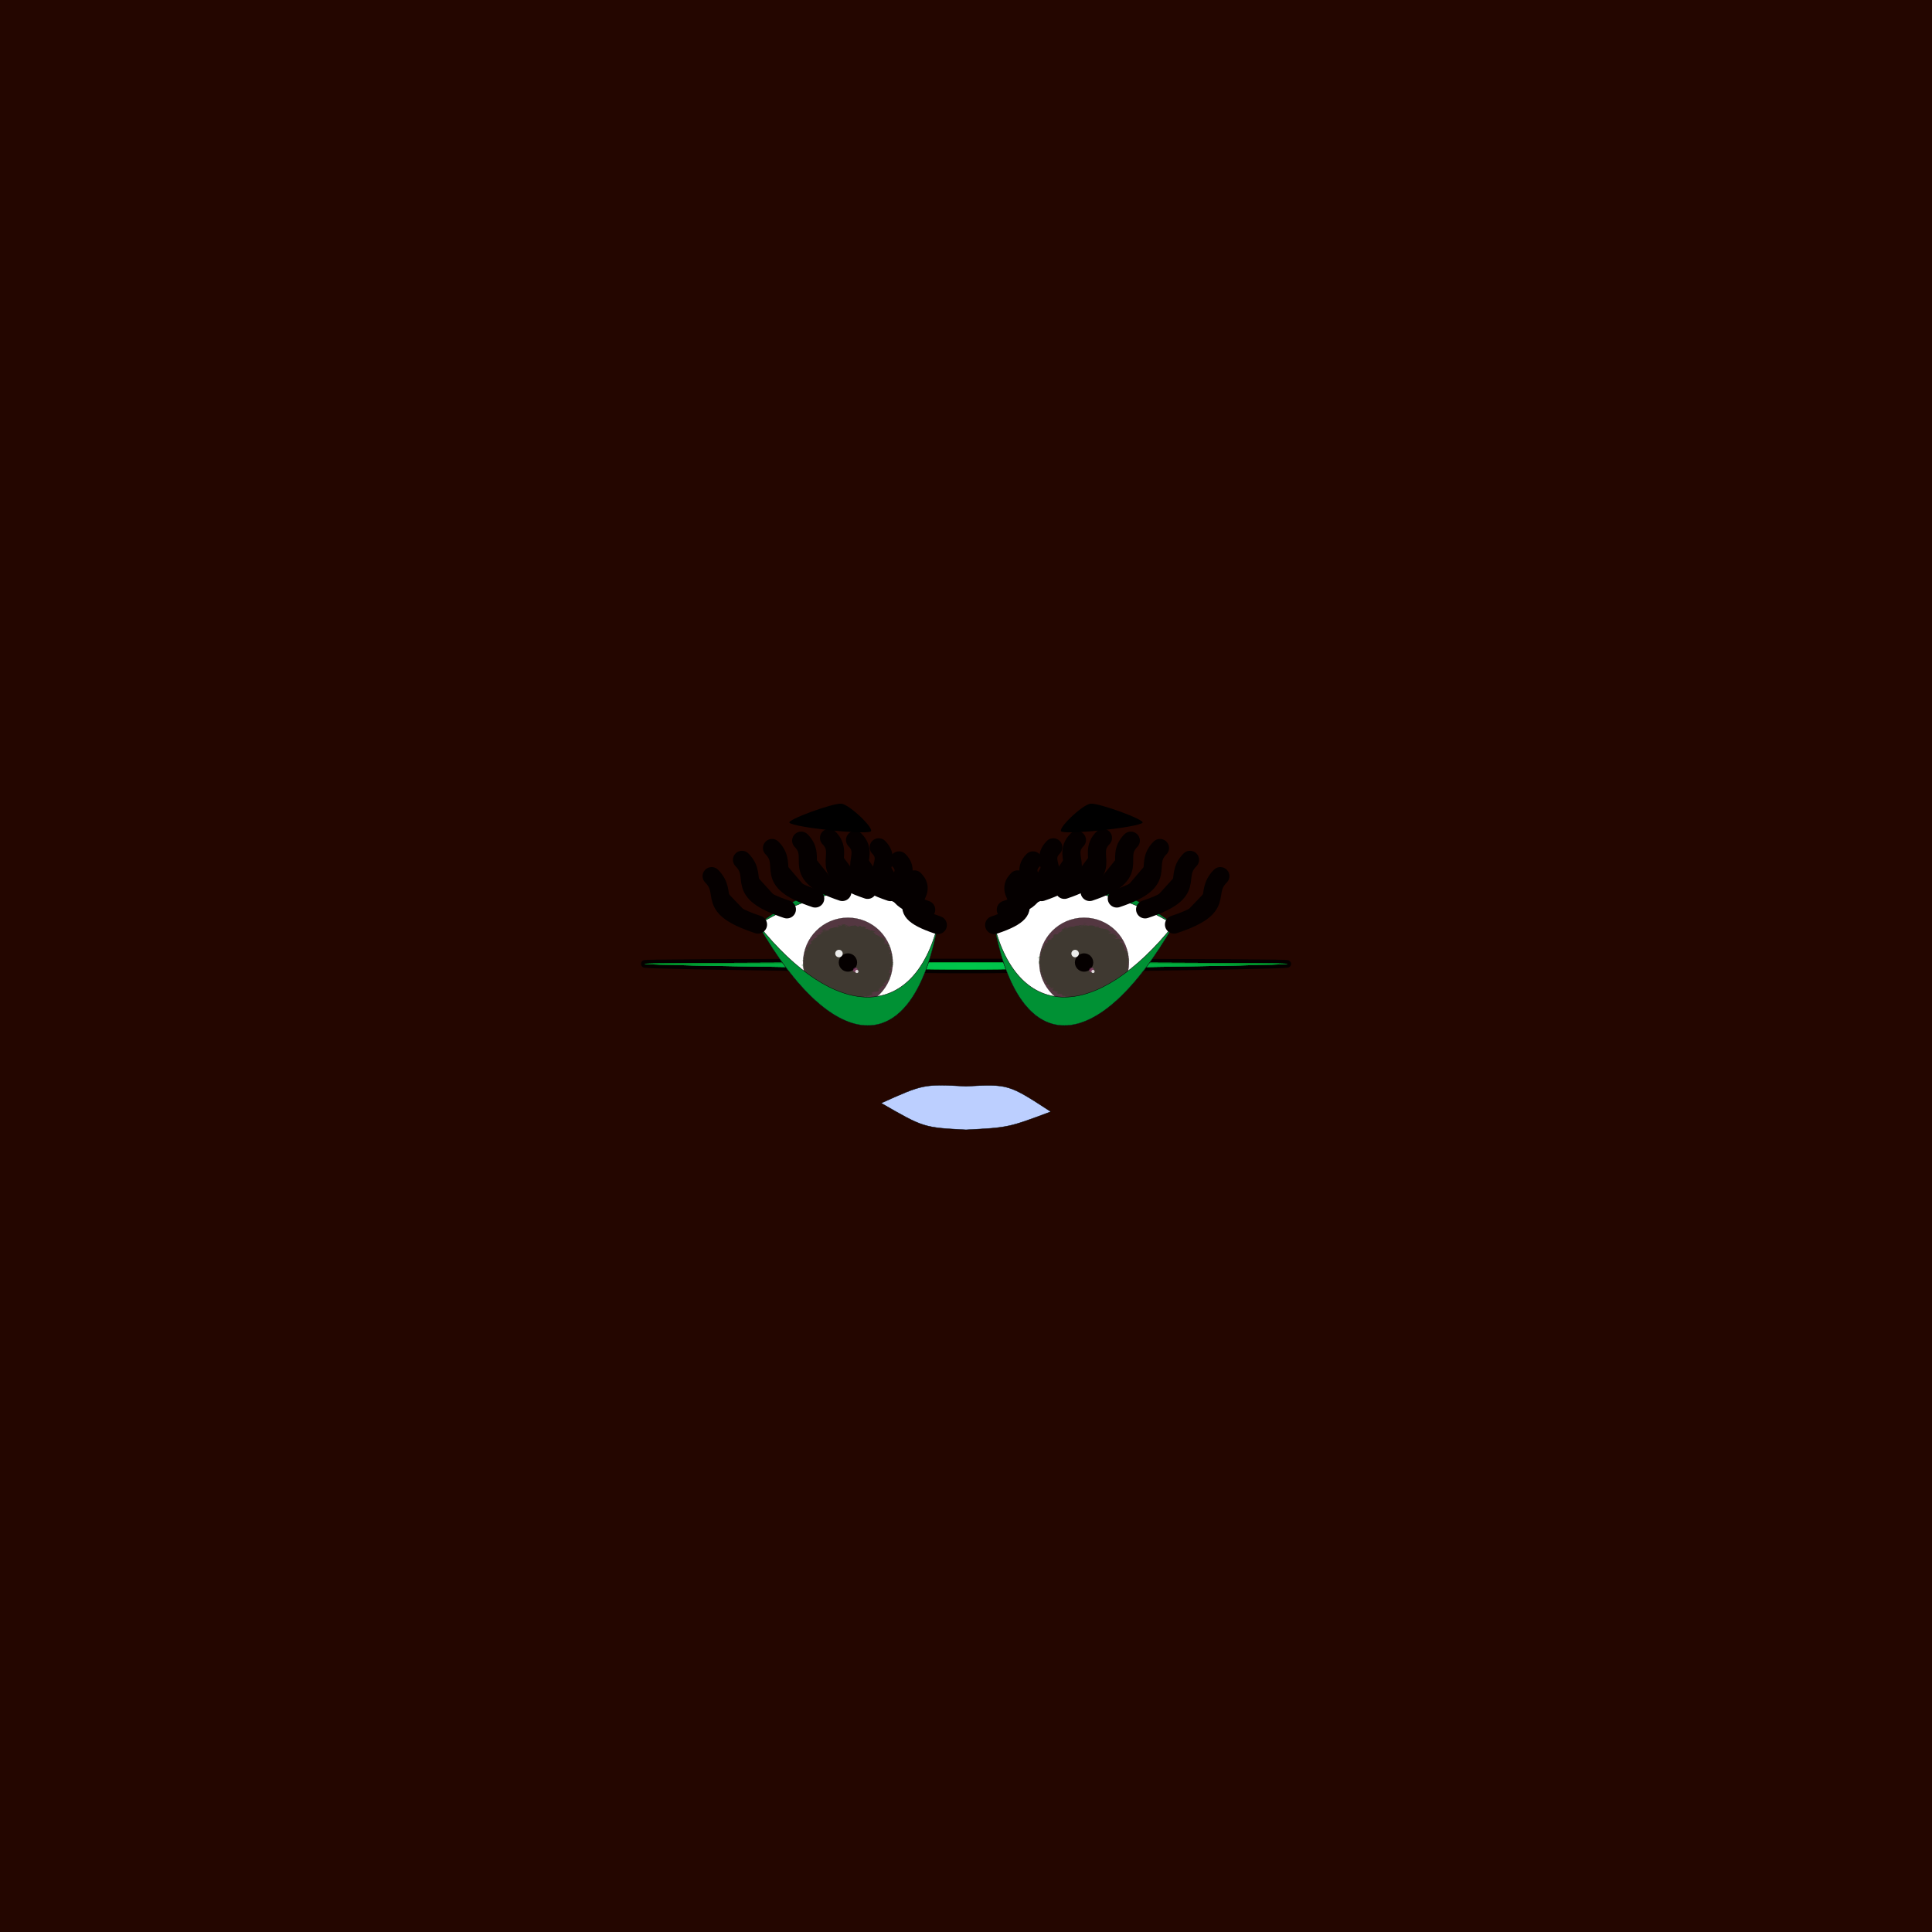
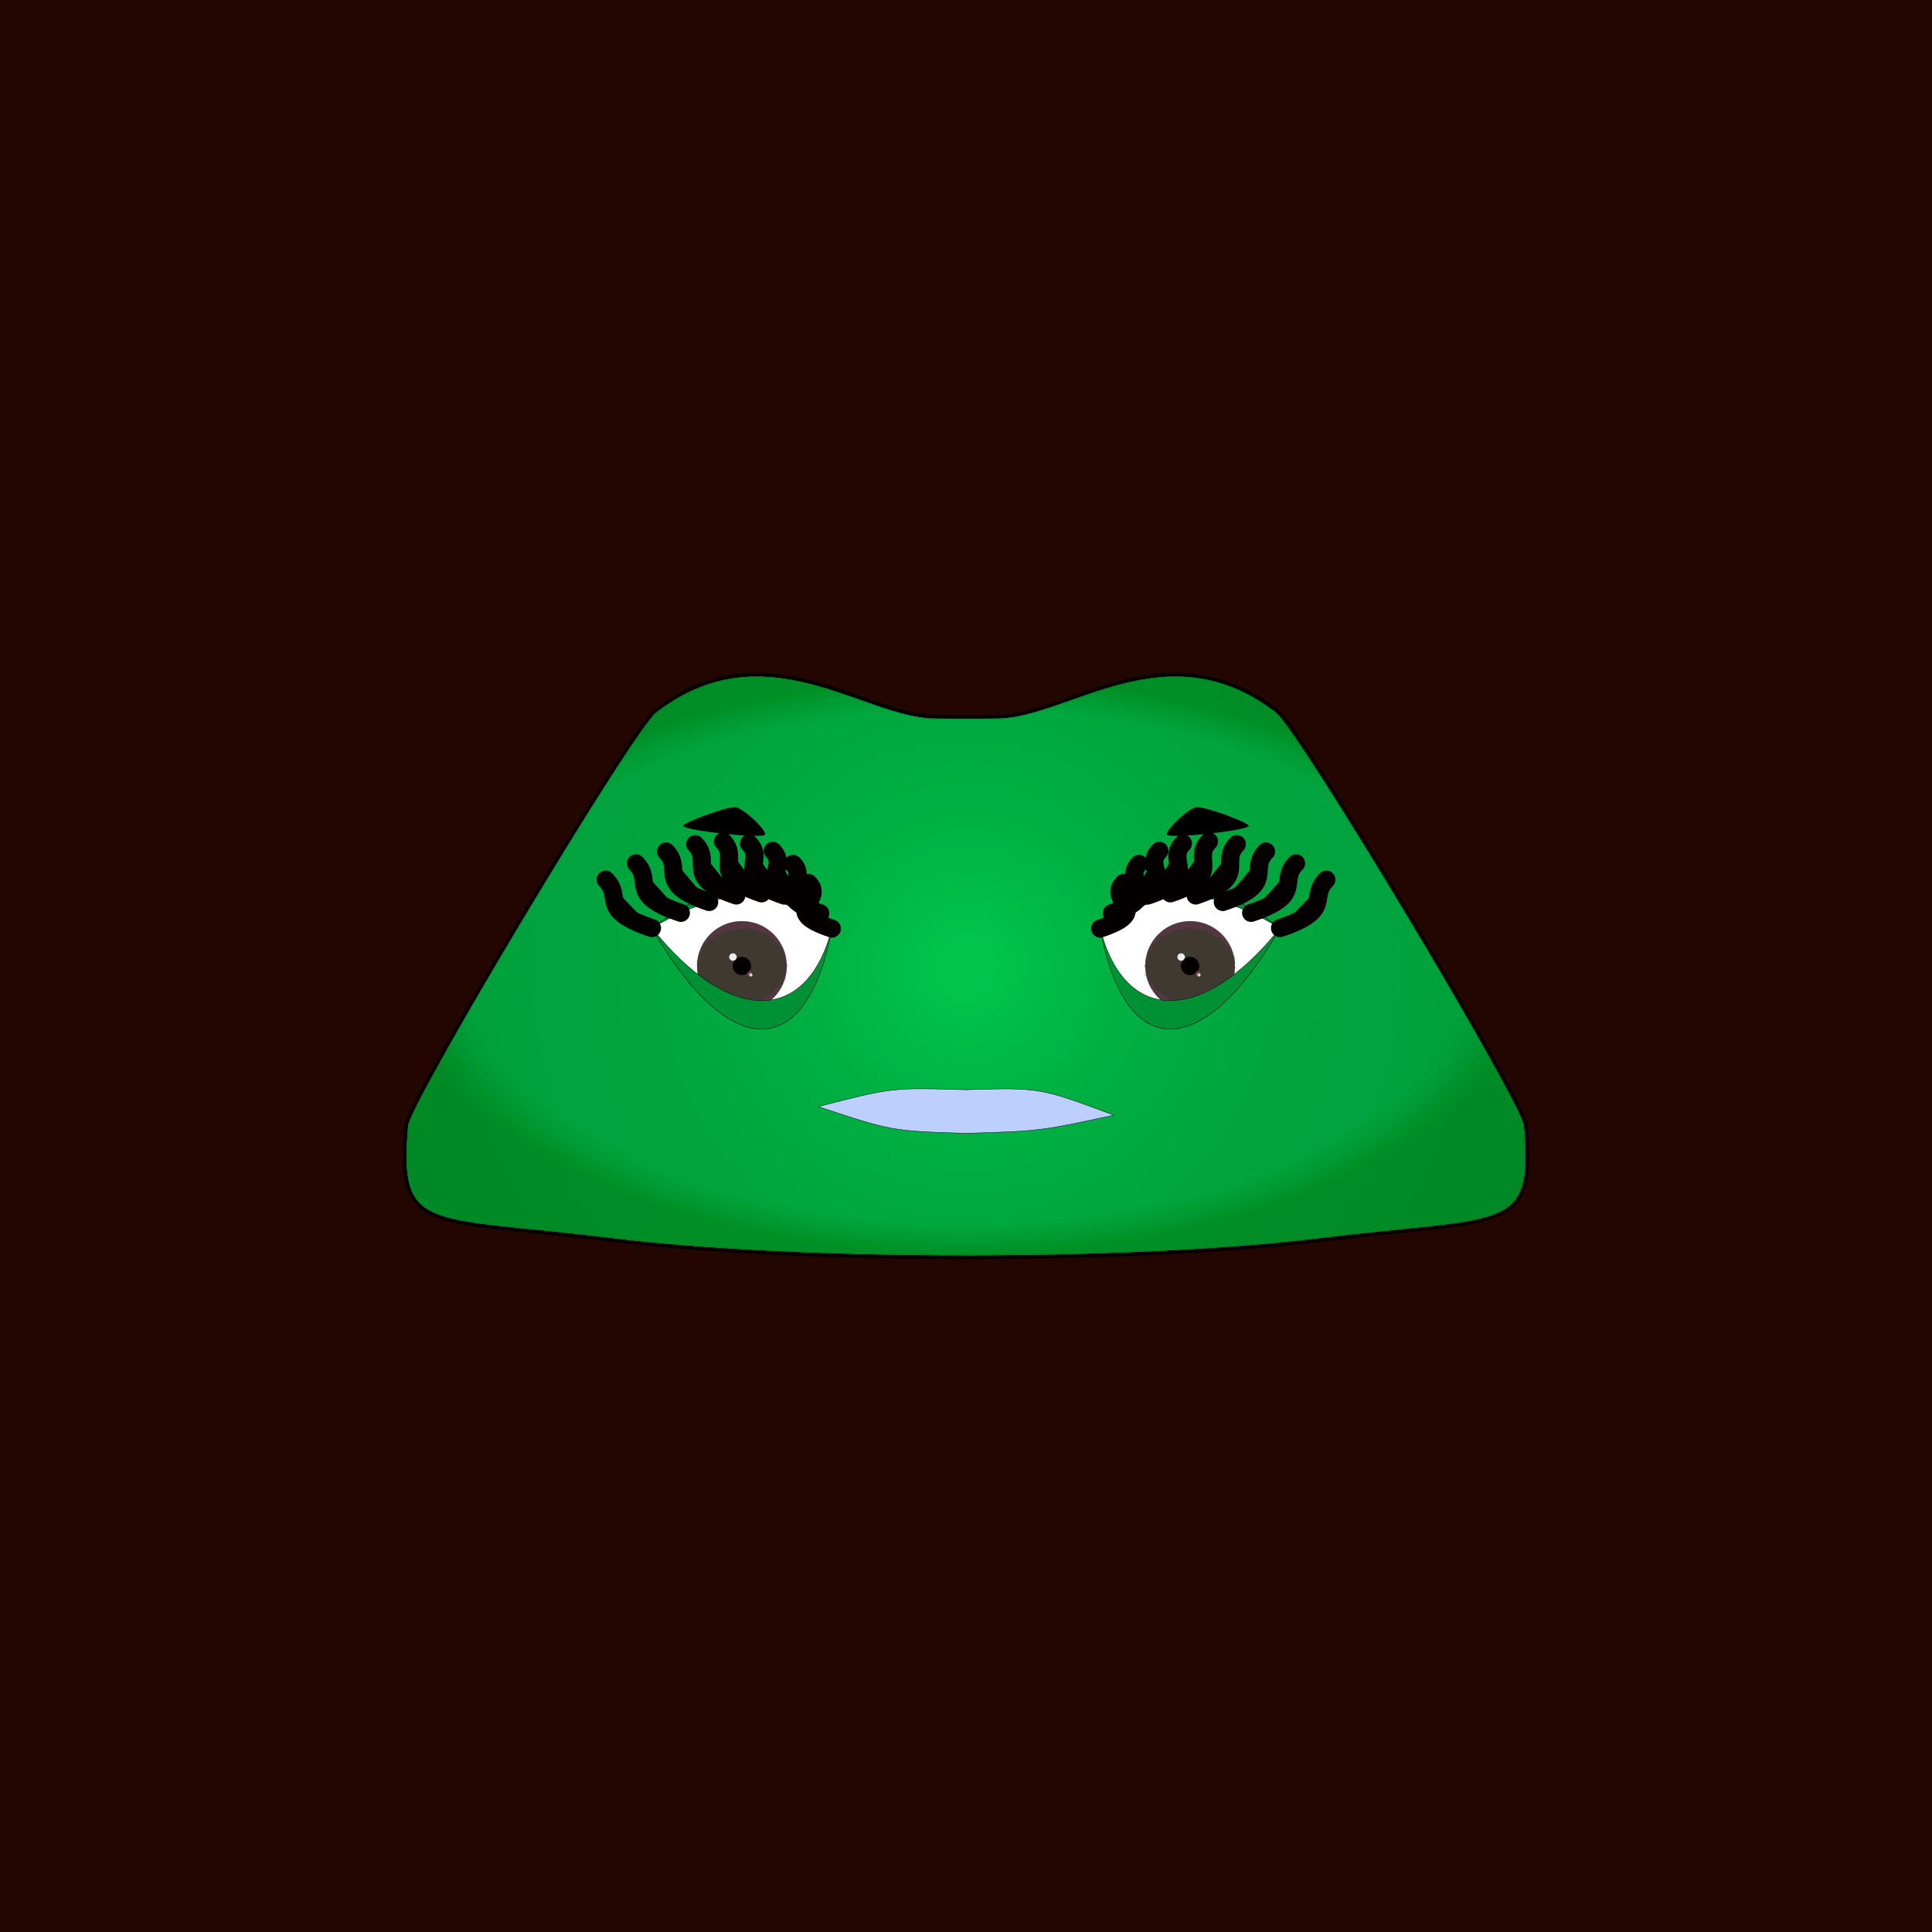
<svg xmlns="http://www.w3.org/2000/svg" viewBox="0 0 10000 10000">
  <rect width="10000" height="10000" fill="#240600" />
-   <g transform="translate(0,-135.58) scale(1, 1)">
+   <g transform="translate(0,-89.09) scale(1, 1)">
    <defs>
      <radialGradient id="av-gradox" cx="50%" cy="50%" r="50%" fx="50%" fy="50%" spreadMethod="pad">
        <stop offset="89%" stop-color="#009134" />
        <stop offset="100%" stop-color="#007d20" />
      </radialGradient>
      <filter id="av-light">
        <feDiffuseLighting in="SourceGraphic" result="light" lighting-color="white">
-           <fePointLight x="5000" y="5135.58" z="476.19" />
+           <fePointLight x="5000" y="5089.1" z="476.19" />
        </feDiffuseLighting>
        <feComposite in="SourceGraphic" in2="light" operator="arithmetic" k1="0.9" k2="1.1" k3="0" k4="0" />
      </filter>
-       <path id="av-bp" d="M5168.06,5152.78C5100.3 5153.95, 4899.7 5153.95, 4831.94 5152.78C4467.06 5146.49, 3030.93 5128.51, 3395.81 5122.22C3760.69 5115.93, 6239.31 5115.93, 6604.19 5122.22C6969.07 5128.51, 5532.94 5146.49, 5168.06 5152.78" />
+       <path id="av-bp" d="M5168.06,3808.31C5100.3 3809.48, 4899.7 3809.48, 4831.94 3808.31C4467.06 3802.02, 3955.7 3343.68, 3395.81 3777.75C3275.83 3870.77, 2122.57 5796.69, 2112.46 5916.67C2065.5 6473.9, 2199.32 6378.28, 3166.64 6497.24C4133.96 6616.2, 5866.04 6616.2, 6833.36 6497.24C7800.68 6378.28, 7934.5 6473.9, 7887.54 5916.67C7877.43 5796.69, 6724.17 3870.77, 6604.19 3777.75C6044.3 3343.68, 5532.94 3802.02, 5168.06 3808.31" />
    </defs>
    <use href="#av-bp" stroke-width="39.22" stroke="#050000" fill="#009134" />
    <g filter="url(#av-light)">
      <use href="#av-bp" fill="#009134" />
      <use href="#av-bp" fill="url(#av-gradox)" />
    </g>
    <g id="av-face">
      <defs>
        <clipPath id="av-eye-left-clip">
-           <path d="M3923.42 4921.18 C4323.13 4617.51,4726.49 4617.51,4854.25 4923.7 C4726.49 5617.51,4323.13 5617.51,3923.42 4921.18 Z" />
+           <path d="M3374.69 4892.78 C3774.4 4589.1,4177.76 4589.1,4305.52 4895.3 C4177.76 5589.1,3774.4 5589.1,3374.69 4892.78 Z" />
        </clipPath>
        <clipPath id="av-eye-right-clip">
-           <path d="M6076.58 4921.18 C5676.87 4617.51,5273.51 4617.51,5145.75 4923.7 C5273.51 5617.51,5676.87 5617.51,6076.58 4921.18 Z" />
+           <path d="M6625.31 4892.78 C6225.6 4589.1,5822.24 4589.1,5694.48 4895.3 C5822.24 5589.1,6225.6 5589.1,6625.31 4892.78 Z" />
        </clipPath>
        <filter id="av-eye-noise">
          <feTurbulence type="fractalNoise" stitchTiles="stitch" baseFrequency="0.025 0.083" numOctaves="5" seed="250" result="warp" />
          <feDisplacementMap xChannelSelector="R" yChannelSelector="G" scale="33.69" in="SourceGraphic" in2="warp" />
        </filter>
      </defs>
      <g id="av-mouth" data-family="7">
-         <path d="M4560.76 5845.33 C4780.38 5746.52,4780.38 5746.52,5000 5758.04 C5219.62 5746.52,5219.62 5746.52,5439.24 5889.69 C5219.62 5971.97,5219.62 5971.97,5000 5983.49 C4780.38 5971.97,4780.38 5971.97,4560.76 5845.33 Z" fill="#bccfff" stroke="#000000" stroke-width="1.96" stroke-linejoin="round" />
+         <path d="M4234.99 5816.92 C4617.5 5718.11,4617.5 5718.11,5000 5729.63 C5382.51 5718.11,5382.51 5718.11,5765.01 5861.28 C5382.51 5943.56,5382.51 5943.56,5000 5955.08 C4617.5 5943.56,4617.5 5943.56,4234.99 5816.92 Z" fill="#bccfff" stroke="#000000" stroke-width="1.96" stroke-linejoin="round" />
      </g>
-       <g id="av-eye-left" transform="rotate(0,4388.84,5117.51)">
-         <path class="av-eyeball" d="M3923.42 4921.18 C4323.13 4617.51,4726.49 4617.51,4854.25 4923.7 C4726.49 5617.51,4323.13 5617.51,3923.42 4921.18 Z" fill="#ffffff" stroke="#050000" stroke-width="1.96" />
+       <g id="av-eye-left" transform="rotate(0,3840.11,5089.1)">
+         <path class="av-eyeball" d="M3374.69 4892.78 C3774.4 4589.1,4177.76 4589.1,4305.52 4895.3 C4177.76 5589.1,3774.4 5589.1,3374.69 4892.78 Z" fill="#ffffff" stroke="#050000" stroke-width="1.96" />
        <g clip-path="url(#av-eye-left-clip)">
-           <circle class="av-iris" cx="4388.84" cy="5117.51" r="231.96" fill="#543741" stroke="#050000" stroke-width="0.8" />
-           <ellipse class="av-iris-shade" cx="4388.84" cy="5117.51" rx="231.23" ry="192.69" fill="#004100" opacity="0.247" filter="url(#av-eye-noise)" />
-           <circle class="av-pupil" cx="4388.84" cy="5117.51" r="47.52" fill="#050000" />
-           <circle class="av-highlight" cx="4342.45" cy="5071.12" r="19.33" fill="#ffffff" opacity="0.9" />
-           <circle class="av-highlight" cx="4427.5" cy="5156.17" r="12.21" fill="#ff56c9" opacity="0.3" />
-           <circle class="av-highlight" cx="4435.23" cy="5163.9" r="8.28" fill="#ffffff" opacity="0.8" />
+           <circle class="av-iris" cx="3840.11" cy="5089.1" r="231.96" fill="#543741" stroke="#050000" stroke-width="0.8" />
+           <ellipse class="av-iris-shade" cx="3840.11" cy="5089.1" rx="231.23" ry="192.69" fill="#004100" opacity="0.247" filter="url(#av-eye-noise)" />
+           <circle class="av-pupil" cx="3840.11" cy="5089.1" r="47.52" fill="#050000" />
+           <circle class="av-highlight" cx="3793.72" cy="5042.71" r="19.33" fill="#ffffff" opacity="0.9" />
+           <circle class="av-highlight" cx="3878.77" cy="5127.76" r="12.21" fill="#ff56c9" opacity="0.3" />
+           <circle class="av-highlight" cx="3886.5" cy="5135.49" r="8.28" fill="#ffffff" opacity="0.8" />
        </g>
-         <path class="av-upper-lid" d="M3923.42 4921.18 C4323.13 4617.51,4726.49 4617.51,4854.25 4923.7 C4726.49 4681.15,4323.13 4681.15,3923.42 4921.18 Z" fill="#009134" stroke="#050000" stroke-width="1.96" />
-         <path class="av-lower-lid" d="M3923.42 4921.18 C4323.13 5617.51,4726.49 5617.51,4854.25 4923.7 C4726.49 5421.61,4323.13 5421.61,3923.42 4921.18 Z" fill="#009134" stroke="#050000" stroke-width="1.96" />
-         <path class="av-lash" d="M3923.42 4921.18 C3642.23 4827.45, 3777.11 4764.13, 3683.38 4670.4" stroke="#050000" stroke-width="93.73" stroke-linecap="round" fill="#050000" />
-         <path class="av-lash" d="M4072.93 4842.43 C3791.74 4748.7, 3934.19 4679.8, 3840.46 4586.07" stroke="#050000" stroke-width="93.73" stroke-linecap="round" fill="#050000" />
-         <path class="av-lash" d="M4219.53 4786.2 C3938.34 4692.47, 4089.65 4618.54, 3995.92 4524.81" stroke="#050000" stroke-width="93.73" stroke-linecap="round" fill="#050000" />
-         <path class="av-lash" d="M4359.91 4752.54 C4078.72 4658.81, 4240.66 4580.57, 4146.93 4486.84" stroke="#050000" stroke-width="93.73" stroke-linecap="round" fill="#050000" />
-         <path class="av-lash" d="M4490.82 4741.47 C4209.63 4647.74, 4384.76 4566.37, 4291.03 4472.64" stroke="#050000" stroke-width="93.73" stroke-linecap="round" fill="#050000" />
-         <path class="av-lash" d="M4608.97 4753.02 C4327.78 4659.29, 4519.47 4577.1, 4425.74 4483.37" stroke="#050000" stroke-width="93.73" stroke-linecap="round" fill="#050000" />
-         <path class="av-lash" d="M4711.12 4787.22 C4429.93 4693.49, 4641.94 4614.94, 4548.21 4521.21" stroke="#050000" stroke-width="93.73" stroke-linecap="round" fill="#050000" />
-         <path class="av-lash" d="M4793.96 4844.11 C4512.77 4750.38, 4747.08 4682.71, 4653.35 4588.98" stroke="#050000" stroke-width="93.73" stroke-linecap="round" fill="#050000" />
-         <path class="av-lash" d="M4854.25 4923.7 C4573.06 4829.97, 4826.68 4781.02, 4732.95 4687.29" stroke="#050000" stroke-width="93.73" stroke-linecap="round" fill="#050000" />
+         <path class="av-upper-lid" d="M3374.69 4892.78 C3774.4 4589.1,4177.76 4589.1,4305.52 4895.3 C4177.76 4652.74,3774.4 4652.74,3374.69 4892.78 Z" fill="#009134" stroke="#050000" stroke-width="1.96" />
+         <path class="av-lower-lid" d="M3374.69 4892.78 C3774.4 5589.1,4177.76 5589.1,4305.52 4895.3 C4177.76 5393.2,3774.4 5393.2,3374.69 4892.78 Z" fill="#009134" stroke="#050000" stroke-width="1.96" />
+         <path class="av-lash" d="M3374.69 4892.78 C3093.5 4799.05, 3228.38 4735.73, 3134.65 4642" stroke="#050000" stroke-width="93.73" stroke-linecap="round" fill="#050000" />
+         <path class="av-lash" d="M3524.2 4814.02 C3243.01 4720.29, 3385.46 4651.39, 3291.73 4557.66" stroke="#050000" stroke-width="93.73" stroke-linecap="round" fill="#050000" />
+         <path class="av-lash" d="M3670.8 4757.79 C3389.61 4664.06, 3540.92 4590.13, 3447.19 4496.4" stroke="#050000" stroke-width="93.73" stroke-linecap="round" fill="#050000" />
+         <path class="av-lash" d="M3811.18 4724.13 C3529.99 4630.4, 3691.93 4552.16, 3598.2 4458.43" stroke="#050000" stroke-width="93.73" stroke-linecap="round" fill="#050000" />
+         <path class="av-lash" d="M3942.09 4713.07 C3660.9 4619.34, 3836.03 4537.97, 3742.3 4444.24" stroke="#050000" stroke-width="93.73" stroke-linecap="round" fill="#050000" />
+         <path class="av-lash" d="M4060.24 4724.62 C3779.05 4630.89, 3970.74 4548.7, 3877.01 4454.97" stroke="#050000" stroke-width="93.73" stroke-linecap="round" fill="#050000" />
+         <path class="av-lash" d="M4162.39 4758.82 C3881.2 4665.09, 4093.21 4586.54, 3999.48 4492.81" stroke="#050000" stroke-width="93.73" stroke-linecap="round" fill="#050000" />
+         <path class="av-lash" d="M4245.23 4815.71 C3964.04 4721.98, 4198.35 4654.31, 4104.62 4560.58" stroke="#050000" stroke-width="93.73" stroke-linecap="round" fill="#050000" />
+         <path class="av-lash" d="M4305.52 4895.3 C4024.33 4801.57, 4277.95 4752.62, 4184.22 4658.89" stroke="#050000" stroke-width="93.73" stroke-linecap="round" fill="#050000" />
      </g>
-       <g id="av-eye-right" transform="rotate(0,5611.16,5117.51)">
-         <path class="av-eyeball" d="M6076.58 4921.18 C5676.87 4617.51,5273.51 4617.51,5145.75 4923.7 C5273.51 5617.51,5676.87 5617.51,6076.58 4921.18 Z" fill="#ffffff" stroke="#050000" stroke-width="1.96" />
+       <g id="av-eye-right" transform="rotate(0,6159.89,5089.1)">
+         <path class="av-eyeball" d="M6625.31 4892.78 C6225.6 4589.1,5822.24 4589.1,5694.48 4895.3 C5822.24 5589.1,6225.6 5589.1,6625.31 4892.78 Z" fill="#ffffff" stroke="#050000" stroke-width="1.96" />
        <g clip-path="url(#av-eye-right-clip)">
-           <circle class="av-iris" cx="5611.16" cy="5117.51" r="231.96" fill="#543741" stroke="#050000" stroke-width="0.8" />
-           <ellipse class="av-iris-shade" cx="5611.16" cy="5117.51" rx="231.23" ry="192.69" fill="#004100" opacity="0.247" filter="url(#av-eye-noise)" />
-           <circle class="av-pupil" cx="5611.16" cy="5117.51" r="47.52" fill="#050000" />
-           <circle class="av-highlight" cx="5564.77" cy="5071.12" r="19.33" fill="#ffffff" opacity="0.9" />
-           <circle class="av-highlight" cx="5649.82" cy="5156.17" r="12.21" fill="#ff56c9" opacity="0.3" />
-           <circle class="av-highlight" cx="5657.55" cy="5163.9" r="8.28" fill="#ffffff" opacity="0.8" />
+           <circle class="av-iris" cx="6159.89" cy="5089.1" r="231.96" fill="#543741" stroke="#050000" stroke-width="0.8" />
+           <ellipse class="av-iris-shade" cx="6159.89" cy="5089.1" rx="231.23" ry="192.69" fill="#004100" opacity="0.247" filter="url(#av-eye-noise)" />
+           <circle class="av-pupil" cx="6159.89" cy="5089.1" r="47.52" fill="#050000" />
+           <circle class="av-highlight" cx="6113.5" cy="5042.71" r="19.33" fill="#ffffff" opacity="0.9" />
+           <circle class="av-highlight" cx="6198.55" cy="5127.76" r="12.21" fill="#ff56c9" opacity="0.3" />
+           <circle class="av-highlight" cx="6206.28" cy="5135.49" r="8.28" fill="#ffffff" opacity="0.8" />
        </g>
-         <path class="av-upper-lid" d="M6076.58 4921.18 C5676.87 4617.51,5273.51 4617.51,5145.75 4923.7 C5273.51 4681.15,5676.87 4681.15,6076.58 4921.18 Z" fill="#009134" stroke="#050000" stroke-width="1.96" />
-         <path class="av-lower-lid" d="M6076.58 4921.18 C5676.87 5617.51,5273.51 5617.51,5145.75 4923.7 C5273.51 5421.61,5676.87 5421.61,6076.58 4921.18 Z" fill="#009134" stroke="#050000" stroke-width="1.96" />
-         <path class="av-lash" d="M6076.58 4921.18 C6357.77 4827.45, 6222.86 4764.11, 6316.59 4670.38" stroke="#050000" stroke-width="93.73" stroke-linecap="round" fill="#050000" />
-         <path class="av-lash" d="M5927.07 4842.43 C6208.26 4748.7, 6065.79 4679.78, 6159.52 4586.05" stroke="#050000" stroke-width="93.73" stroke-linecap="round" fill="#050000" />
-         <path class="av-lash" d="M5780.47 4786.2 C6061.66 4692.47, 5910.33 4618.52, 6004.06 4524.79" stroke="#050000" stroke-width="93.73" stroke-linecap="round" fill="#050000" />
-         <path class="av-lash" d="M5640.09 4752.54 C5921.28 4658.81, 5759.31 4580.56, 5853.04 4486.83" stroke="#050000" stroke-width="93.73" stroke-linecap="round" fill="#050000" />
-         <path class="av-lash" d="M5509.18 4741.47 C5790.37 4647.74, 5615.2 4566.36, 5708.93 4472.63" stroke="#050000" stroke-width="93.73" stroke-linecap="round" fill="#050000" />
-         <path class="av-lash" d="M5391.03 4753.02 C5672.22 4659.29, 5480.5 4577.1, 5574.23 4483.37" stroke="#050000" stroke-width="93.73" stroke-linecap="round" fill="#050000" />
-         <path class="av-lash" d="M5288.88 4787.22 C5570.07 4693.49, 5358.03 4614.95, 5451.76 4521.22" stroke="#050000" stroke-width="93.73" stroke-linecap="round" fill="#050000" />
-         <path class="av-lash" d="M5206.04 4844.11 C5487.23 4750.38, 5252.9 4682.73, 5346.63 4589" stroke="#050000" stroke-width="93.73" stroke-linecap="round" fill="#050000" />
-         <path class="av-lash" d="M5145.75 4923.7 C5426.94 4829.97, 5173.3 4781.05, 5267.03 4687.32" stroke="#050000" stroke-width="93.73" stroke-linecap="round" fill="#050000" />
+         <path class="av-upper-lid" d="M6625.31 4892.78 C6225.6 4589.1,5822.24 4589.1,5694.48 4895.3 C5822.24 4652.74,6225.6 4652.74,6625.31 4892.78 Z" fill="#009134" stroke="#050000" stroke-width="1.96" />
+         <path class="av-lower-lid" d="M6625.31 4892.78 C6225.6 5589.1,5822.24 5589.1,5694.48 4895.3 C5822.24 5393.2,6225.6 5393.2,6625.31 4892.78 Z" fill="#009134" stroke="#050000" stroke-width="1.96" />
+         <path class="av-lash" d="M6625.31 4892.78 C6906.5 4799.05, 6771.59 4735.71, 6865.32 4641.98" stroke="#050000" stroke-width="93.73" stroke-linecap="round" fill="#050000" />
+         <path class="av-lash" d="M6475.8 4814.02 C6756.99 4720.29, 6614.52 4651.37, 6708.25 4557.64" stroke="#050000" stroke-width="93.73" stroke-linecap="round" fill="#050000" />
+         <path class="av-lash" d="M6329.2 4757.79 C6610.39 4664.06, 6459.06 4590.11, 6552.79 4496.38" stroke="#050000" stroke-width="93.73" stroke-linecap="round" fill="#050000" />
+         <path class="av-lash" d="M6188.82 4724.13 C6470.01 4630.4, 6308.04 4552.15, 6401.77 4458.42" stroke="#050000" stroke-width="93.73" stroke-linecap="round" fill="#050000" />
+         <path class="av-lash" d="M6057.91 4713.07 C6339.1 4619.34, 6163.93 4537.96, 6257.66 4444.23" stroke="#050000" stroke-width="93.73" stroke-linecap="round" fill="#050000" />
+         <path class="av-lash" d="M5939.76 4724.62 C6220.95 4630.89, 6029.23 4548.7, 6122.96 4454.97" stroke="#050000" stroke-width="93.73" stroke-linecap="round" fill="#050000" />
+         <path class="av-lash" d="M5837.61 4758.82 C6118.8 4665.09, 5906.76 4586.55, 6000.49 4492.82" stroke="#050000" stroke-width="93.73" stroke-linecap="round" fill="#050000" />
+         <path class="av-lash" d="M5754.77 4815.71 C6035.96 4721.98, 5801.63 4654.33, 5895.36 4560.6" stroke="#050000" stroke-width="93.73" stroke-linecap="round" fill="#050000" />
+         <path class="av-lash" d="M5694.48 4895.3 C5975.67 4801.57, 5722.03 4752.65, 5815.76 4658.92" stroke="#050000" stroke-width="93.73" stroke-linecap="round" fill="#050000" />
      </g>
-       <path id="av-brow-left" d="M4505.29,4439.9C4460.95 4456.15, 4110.91 4417.94, 4086.23 4394.15C4070.85 4379.33, 4312.42 4290.77, 4355.42 4295.46C4398.42 4300.15, 4532.91 4429.77, 4505.29 4439.9" transform="translate(0,0) rotate(0,4295.76,4367.68)" fill="#000000" />
-       <path id="av-brow-right" d="M5494.71,4439.9C5539.05 4456.15, 5889.09 4417.94, 5913.77 4394.15C5929.15 4379.33, 5687.58 4290.77, 5644.58 4295.46C5601.58 4300.15, 5467.09 4429.77, 5494.71 4439.9" transform="translate(0,0) rotate(0,5704.24,4367.68)" fill="#000000" />
+       <path id="av-brow-left" d="M3956.56,4411.49C3912.22 4427.74, 3562.18 4389.53, 3537.5 4365.74C3522.12 4350.92, 3763.69 4262.36, 3806.69 4267.05C3849.69 4271.74, 3984.18 4401.36, 3956.56 4411.49" transform="translate(0,0) rotate(0,3747.03,4339.27)" fill="#000000" />
+       <path id="av-brow-right" d="M6043.44,4411.49C6087.78 4427.74, 6437.82 4389.53, 6462.5 4365.74C6477.88 4350.92, 6236.31 4262.36, 6193.31 4267.05C6150.31 4271.74, 6015.82 4401.36, 6043.44 4411.49" transform="translate(0,0) rotate(0,6252.97,4339.27)" fill="#000000" />
    </g>
  </g>
</svg>
